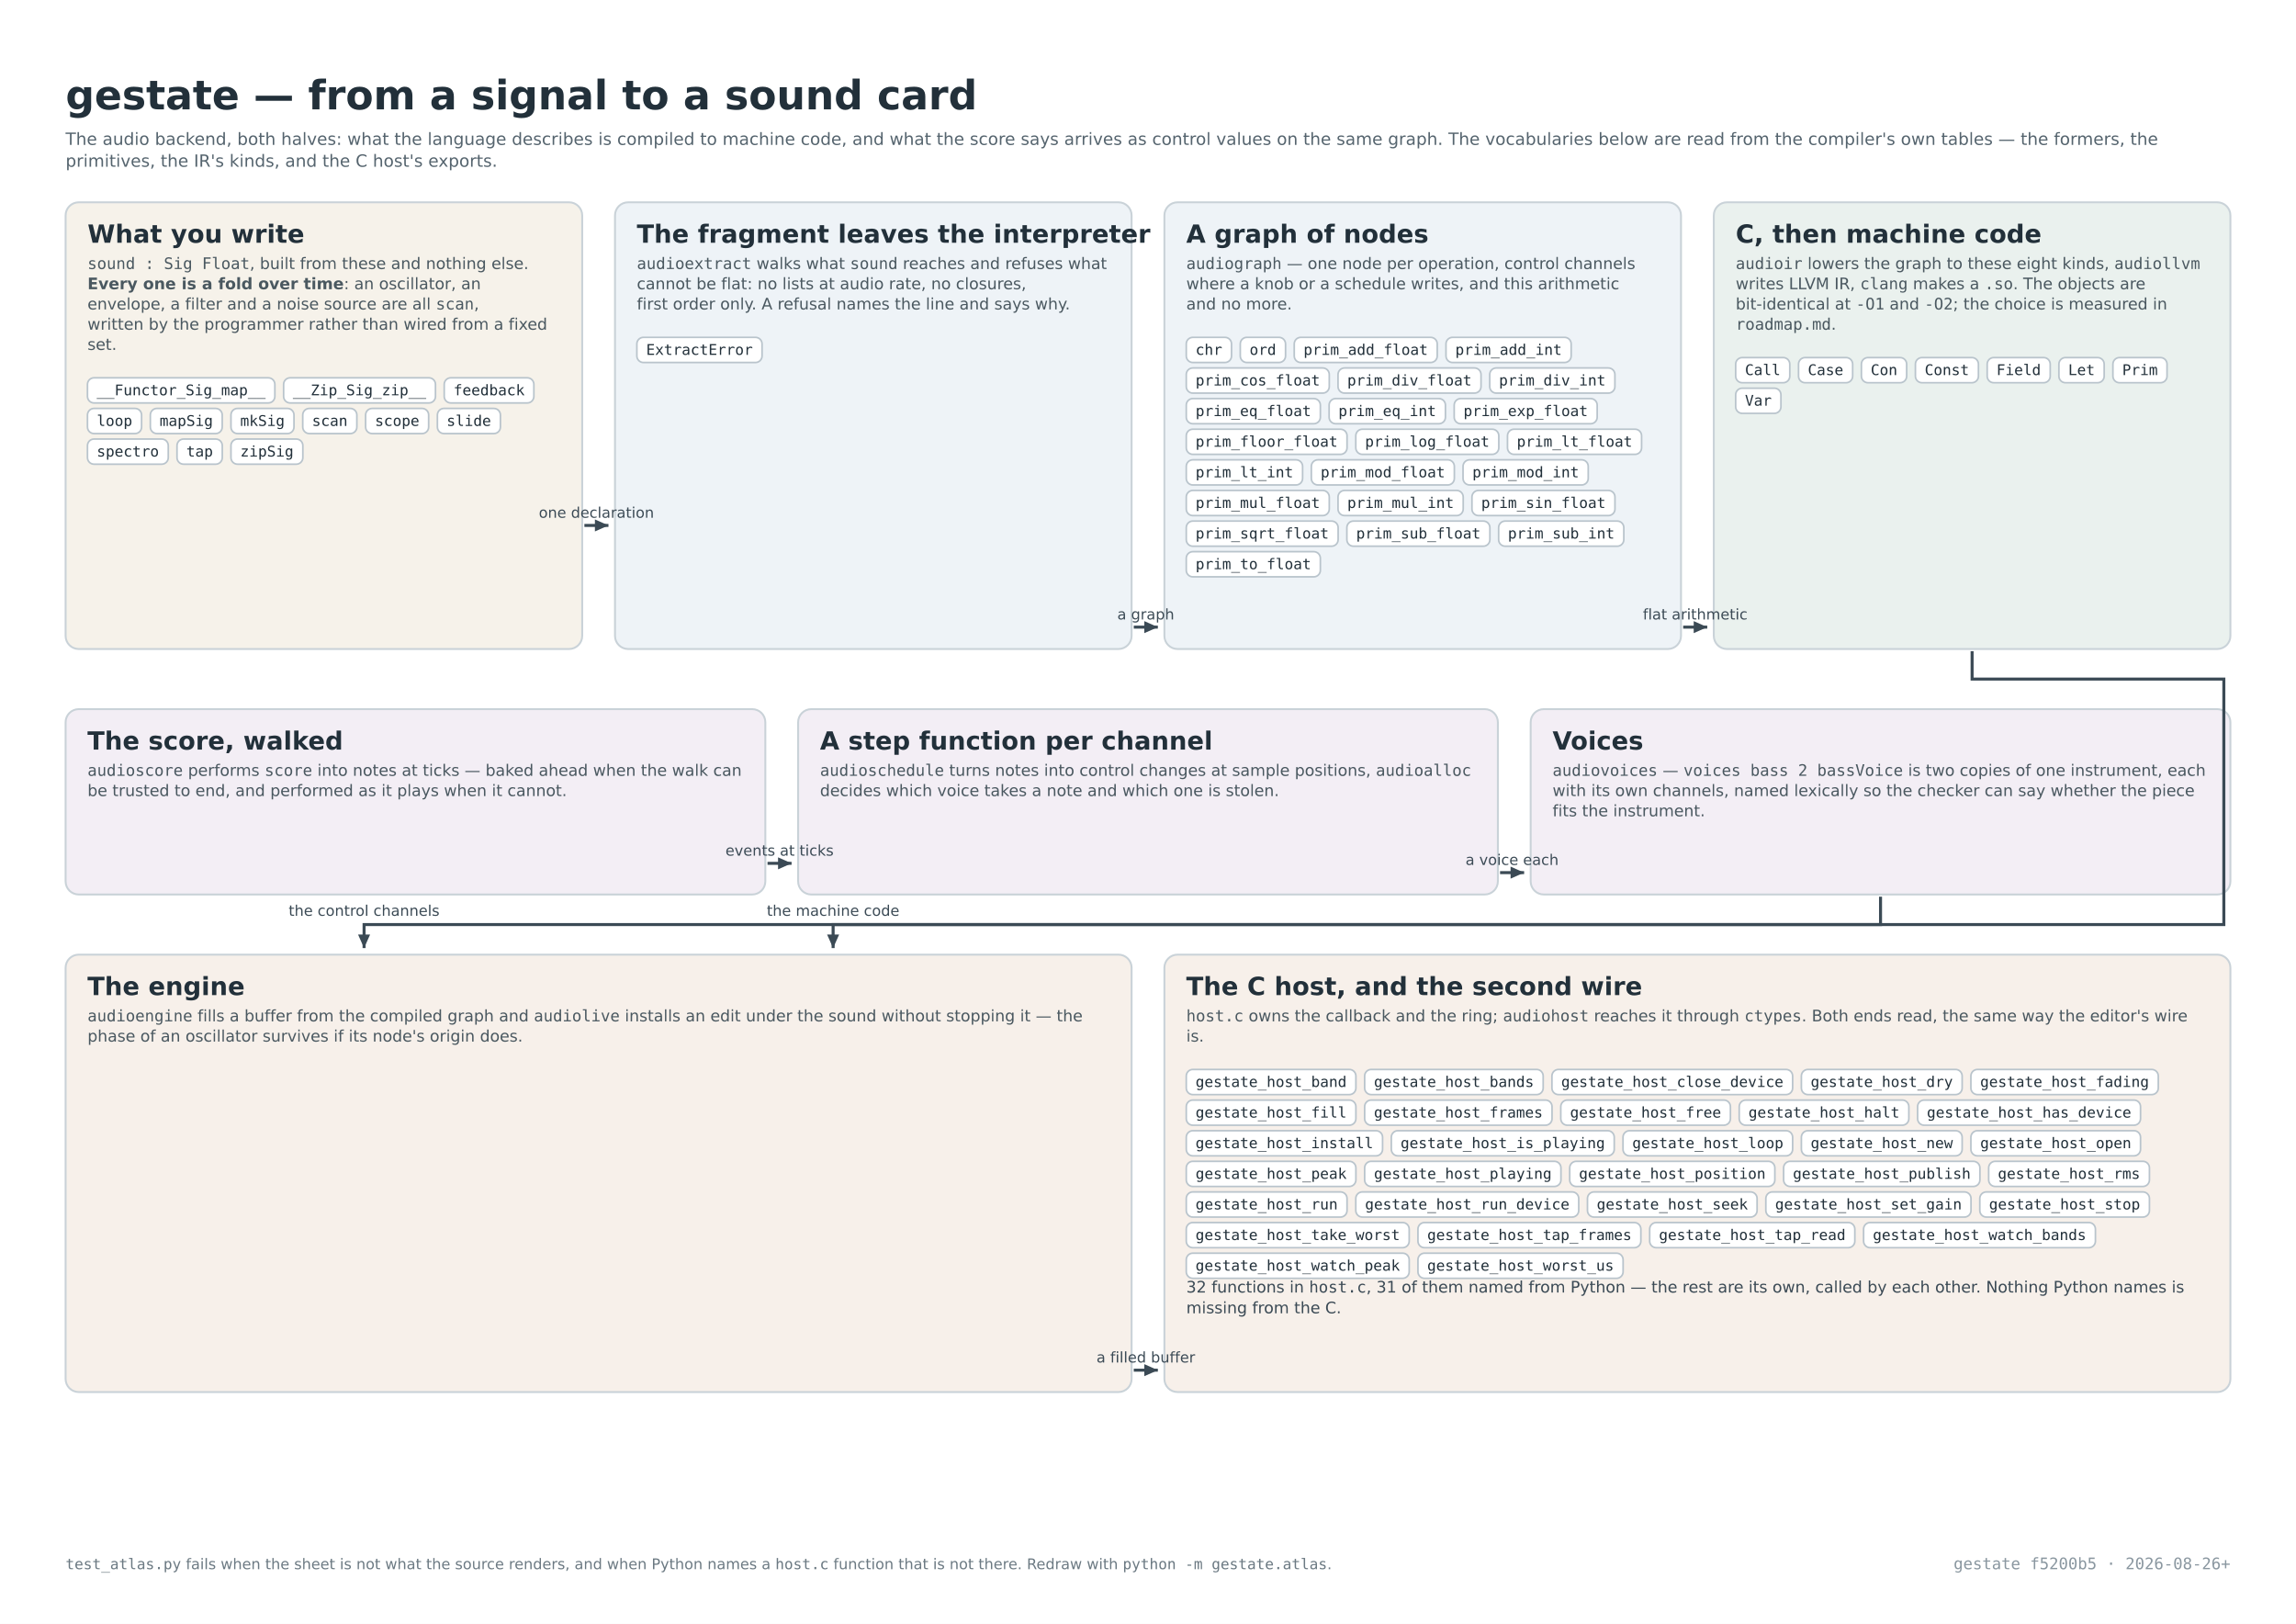
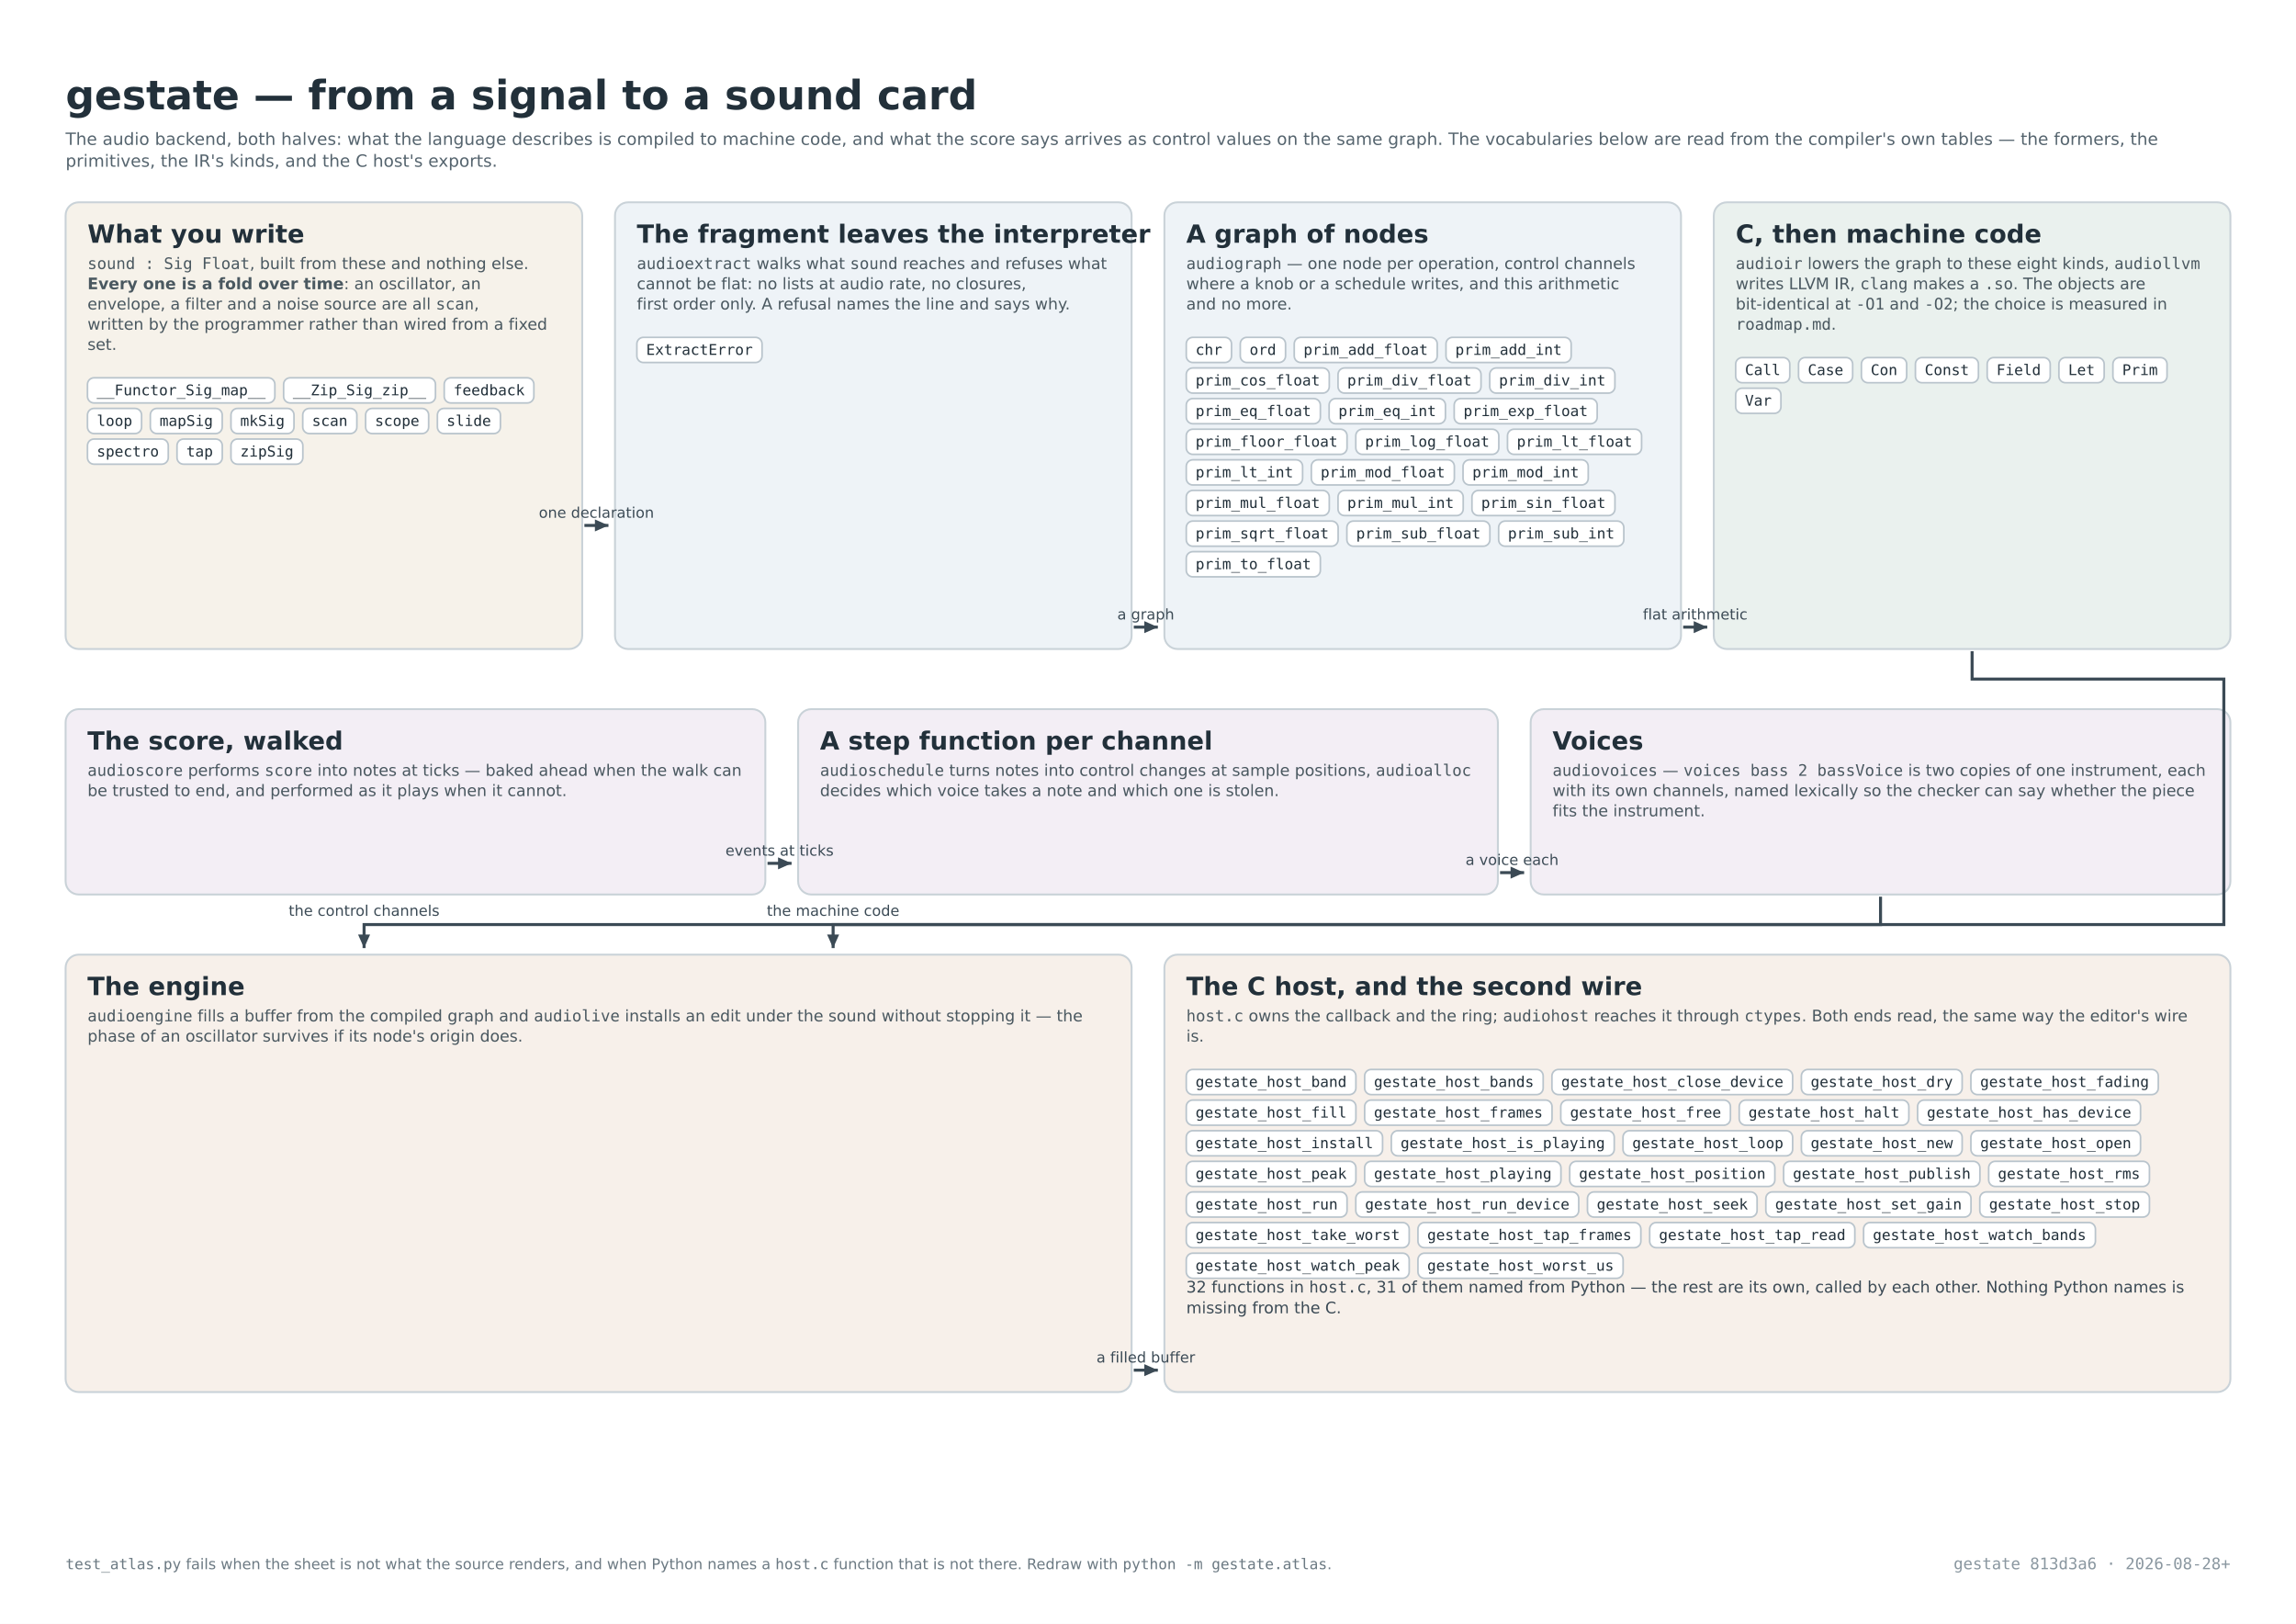
<svg xmlns="http://www.w3.org/2000/svg" width="420mm" height="297mm" viewBox="0 0 420 297">
  <defs>
    <marker id="tip" viewBox="0 0 10 10" refX="9" refY="5" markerWidth="5" markerHeight="5" orient="auto-start-reverse">
      <path d="M 0 1 L 9 5 L 0 9 z" fill="#3b4a55" />
    </marker>
  </defs>
  <style>
  text { font-family: 'DejaVu Sans', Verdana, sans-serif; fill: #22303a; }
  .mono, .chiptext { font-family: 'DejaVu Sans Mono', Consolas, monospace; }
  .title { font-size: 7.4px; font-weight: 700; }
  .subtitle { font-size: 3.1px; fill: #55646e; }
  .foot { font-size: 2.7px; fill: #6b7982; }
  .stamp { font-size: 2.9px; fill: #8a97a0; text-anchor: end; font-family: 'DejaVu Sans Mono', Consolas, monospace; }
  .lane { stroke: #c9d2d8; stroke-width: 0.35; }
  .lanetitle { font-size: 4.6px; font-weight: 700; }
  .step { font-size: 3.6px; font-weight: 700; }
  .stepnum { font-size: 3.2px; fill: #93a2ab; }
  .home { font-size: 2.6px; fill: #6b7982; text-anchor: end; }
  .refuses { font-size: 2.6px; fill: #8a5a5a; }
  .note { font-size: 2.9px; fill: #4a5860; }
  .extra { font-size: 2.9px; fill: #3b4a55; }
  .chip { fill: #ffffff; stroke: #b9c4cc; stroke-width: 0.3; }
  .chiptext { font-size: 2.7px; text-anchor: middle; }
  .edge { stroke: #3b4a55; stroke-width: 0.55; fill: none; }
  .edgetext { font-size: 2.7px; fill: #3b4a55; text-anchor: middle; }
</style>
  <rect x="0" y="0" width="420" height="297" fill="#ffffff" />
  <text class="title" x="12.00" y="20.00">gestate — from a signal to a sound card</text>
  <text class="subtitle" x="12.00" y="26.50">The audio backend, both halves: what the language describes is compiled to machine code, and what the score says arrives as control values on the same graph. The vocabularies below are read from the compiler's own tables — the formers, the</text>
  <text class="subtitle" x="12.00" y="30.50">primitives, the IR's kinds, and the C host's exports.</text>
  <text class="foot" x="12.00" y="287.00">
    <tspan class="mono">test_atlas.py</tspan> fails when the sheet is not what the source renders, and when Python names a <tspan class="mono">host.c</tspan> function that is not there. Redraw with <tspan class="mono">python -m gestate.atlas</tspan>.</text>
-   <text class="stamp" x="408.00" y="287.00">gestate f5200b5 · 2026-08-26+</text>
+   <text class="stamp" x="408.00" y="287.00">gestate 813d3a6 · 2026-08-28+</text>
  <rect class="lane" x="12.00" y="37.00" width="94.50" height="81.70" rx="2.4" style="fill:#f6f2ea" />
  <text class="lanetitle" x="16.00" y="44.40">What you write</text>
  <text class="note" x="16.00" y="49.20">
    <tspan class="mono">sound : Sig Float</tspan>, built from these and nothing else.</text>
  <text class="note" x="16.00" y="52.90">
    <tspan font-weight="700">Every one is a fold over time</tspan>: an oscillator, an</text>
  <text class="note" x="16.00" y="56.60">envelope, a filter and a noise source are all <tspan class="mono">scan</tspan>,</text>
  <text class="note" x="16.00" y="60.30">written by the programmer rather than wired from a fixed</text>
  <text class="note" x="16.00" y="64.00">set.</text>
  <rect class="chip" x="16.00" y="69.10" width="34.28" height="4.6" rx="1.2" />
  <text class="chiptext" x="33.14" y="72.30">__Functor_Sig_map__</text>
  <rect class="chip" x="51.88" y="69.10" width="27.78" height="4.6" rx="1.2" />
  <text class="chiptext" x="65.77" y="72.30">__Zip_Sig_zip__</text>
  <rect class="chip" x="81.26" y="69.10" width="16.40" height="4.6" rx="1.2" />
  <text class="chiptext" x="89.47" y="72.30">feedback</text>
  <rect class="chip" x="16.00" y="74.70" width="9.90" height="4.6" rx="1.2" />
  <text class="chiptext" x="20.95" y="77.90">loop</text>
  <rect class="chip" x="27.50" y="74.70" width="13.15" height="4.6" rx="1.2" />
  <text class="chiptext" x="34.08" y="77.90">mapSig</text>
  <rect class="chip" x="42.25" y="74.70" width="11.53" height="4.6" rx="1.2" />
  <text class="chiptext" x="48.02" y="77.90">mkSig</text>
  <rect class="chip" x="55.38" y="74.70" width="9.90" height="4.6" rx="1.2" />
  <text class="chiptext" x="60.33" y="77.90">scan</text>
  <rect class="chip" x="66.88" y="74.70" width="11.53" height="4.6" rx="1.2" />
  <text class="chiptext" x="72.65" y="77.90">scope</text>
  <rect class="chip" x="80.01" y="74.70" width="11.53" height="4.6" rx="1.2" />
  <text class="chiptext" x="85.77" y="77.90">slide</text>
  <rect class="chip" x="16.00" y="80.30" width="14.78" height="4.6" rx="1.2" />
  <text class="chiptext" x="23.39" y="83.50">spectro</text>
  <rect class="chip" x="32.38" y="80.30" width="8.28" height="4.6" rx="1.2" />
  <text class="chiptext" x="36.52" y="83.50">tap</text>
  <rect class="chip" x="42.25" y="80.30" width="13.15" height="4.6" rx="1.2" />
  <text class="chiptext" x="48.83" y="83.50">zipSig</text>
  <rect class="lane" x="112.50" y="37.00" width="94.50" height="81.70" rx="2.4" style="fill:#eef3f7" />
  <text class="lanetitle" x="116.50" y="44.40">The fragment leaves the interpreter</text>
  <text class="note" x="116.50" y="49.20">
    <tspan class="mono">audioextract</tspan> walks what <tspan class="mono">sound</tspan> reaches and refuses what</text>
  <text class="note" x="116.50" y="52.90">cannot be flat: no lists at audio rate, no closures,</text>
  <text class="note" x="116.50" y="56.60">first order only. A refusal names the line and says why.</text>
  <rect class="chip" x="116.50" y="61.70" width="22.90" height="4.6" rx="1.2" />
  <text class="chiptext" x="127.95" y="64.90">ExtractError</text>
  <rect class="lane" x="213.00" y="37.00" width="94.50" height="81.70" rx="2.4" style="fill:#eef3f7" />
  <text class="lanetitle" x="217.00" y="44.40">A graph of nodes</text>
  <text class="note" x="217.00" y="49.20">
    <tspan class="mono">audiograph</tspan> — one node per operation, control channels</text>
  <text class="note" x="217.00" y="52.90">where a knob or a schedule writes, and this arithmetic</text>
  <text class="note" x="217.00" y="56.60">and no more.</text>
  <rect class="chip" x="217.00" y="61.70" width="8.28" height="4.6" rx="1.2" />
  <text class="chiptext" x="221.14" y="64.90">chr</text>
  <rect class="chip" x="226.88" y="61.70" width="8.28" height="4.6" rx="1.2" />
  <text class="chiptext" x="231.01" y="64.90">ord</text>
  <rect class="chip" x="236.75" y="61.70" width="26.16" height="4.6" rx="1.2" />
  <text class="chiptext" x="249.83" y="64.90">prim_add_float</text>
  <rect class="chip" x="264.51" y="61.70" width="22.90" height="4.6" rx="1.2" />
  <text class="chiptext" x="275.96" y="64.90">prim_add_int</text>
  <rect class="chip" x="217.00" y="67.30" width="26.16" height="4.6" rx="1.2" />
  <text class="chiptext" x="230.08" y="70.50">prim_cos_float</text>
  <rect class="chip" x="244.76" y="67.30" width="26.16" height="4.6" rx="1.2" />
  <text class="chiptext" x="257.83" y="70.50">prim_div_float</text>
  <rect class="chip" x="272.51" y="67.30" width="22.90" height="4.6" rx="1.2" />
  <text class="chiptext" x="283.96" y="70.50">prim_div_int</text>
  <rect class="chip" x="217.00" y="72.90" width="24.53" height="4.6" rx="1.2" />
  <text class="chiptext" x="229.27" y="76.10">prim_eq_float</text>
  <rect class="chip" x="243.13" y="72.90" width="21.28" height="4.6" rx="1.2" />
  <text class="chiptext" x="253.77" y="76.10">prim_eq_int</text>
  <rect class="chip" x="266.01" y="72.90" width="26.16" height="4.6" rx="1.2" />
  <text class="chiptext" x="279.09" y="76.10">prim_exp_float</text>
  <rect class="chip" x="217.00" y="78.50" width="29.41" height="4.6" rx="1.2" />
  <text class="chiptext" x="231.70" y="81.70">prim_floor_float</text>
  <rect class="chip" x="248.01" y="78.50" width="26.16" height="4.6" rx="1.2" />
  <text class="chiptext" x="261.08" y="81.70">prim_log_float</text>
  <rect class="chip" x="275.76" y="78.50" width="24.53" height="4.6" rx="1.2" />
  <text class="chiptext" x="288.03" y="81.70">prim_lt_float</text>
  <rect class="chip" x="217.00" y="84.10" width="21.28" height="4.6" rx="1.2" />
  <text class="chiptext" x="227.64" y="87.30">prim_lt_int</text>
  <rect class="chip" x="239.88" y="84.10" width="26.16" height="4.6" rx="1.2" />
  <text class="chiptext" x="252.96" y="87.30">prim_mod_float</text>
  <rect class="chip" x="267.63" y="84.10" width="22.90" height="4.6" rx="1.2" />
  <text class="chiptext" x="279.09" y="87.30">prim_mod_int</text>
  <rect class="chip" x="217.00" y="89.70" width="26.16" height="4.6" rx="1.2" />
  <text class="chiptext" x="230.08" y="92.90">prim_mul_float</text>
  <rect class="chip" x="244.76" y="89.70" width="22.90" height="4.6" rx="1.2" />
  <text class="chiptext" x="256.21" y="92.90">prim_mul_int</text>
  <rect class="chip" x="269.26" y="89.70" width="26.16" height="4.6" rx="1.2" />
  <text class="chiptext" x="282.34" y="92.90">prim_sin_float</text>
  <rect class="chip" x="217.00" y="95.30" width="27.78" height="4.6" rx="1.2" />
  <text class="chiptext" x="230.89" y="98.50">prim_sqrt_float</text>
  <rect class="chip" x="246.38" y="95.30" width="26.16" height="4.6" rx="1.2" />
  <text class="chiptext" x="259.46" y="98.50">prim_sub_float</text>
  <rect class="chip" x="274.14" y="95.30" width="22.90" height="4.6" rx="1.2" />
  <text class="chiptext" x="285.59" y="98.50">prim_sub_int</text>
  <rect class="chip" x="217.00" y="100.90" width="24.53" height="4.6" rx="1.2" />
  <text class="chiptext" x="229.27" y="104.10">prim_to_float</text>
  <rect class="lane" x="313.50" y="37.00" width="94.50" height="81.70" rx="2.4" style="fill:#eaf1ee" />
  <text class="lanetitle" x="317.50" y="44.40">C, then machine code</text>
  <text class="note" x="317.50" y="49.20">
    <tspan class="mono">audioir</tspan> lowers the graph to these eight kinds, <tspan class="mono">audiollvm</tspan>
  </text>
  <text class="note" x="317.50" y="52.90">writes LLVM IR, <tspan class="mono">clang</tspan> makes a <tspan class="mono">.so</tspan>. The objects are</text>
  <text class="note" x="317.50" y="56.60">bit-identical at <tspan class="mono">-O1</tspan> and <tspan class="mono">-O2</tspan>; the choice is measured in</text>
  <text class="note" x="317.50" y="60.30">
    <tspan class="mono">roadmap.md</tspan>.</text>
  <rect class="chip" x="317.50" y="65.40" width="9.90" height="4.6" rx="1.2" />
  <text class="chiptext" x="322.45" y="68.60">Call</text>
  <rect class="chip" x="329.00" y="65.40" width="9.90" height="4.6" rx="1.2" />
  <text class="chiptext" x="333.95" y="68.60">Case</text>
  <rect class="chip" x="340.50" y="65.40" width="8.28" height="4.6" rx="1.2" />
  <text class="chiptext" x="344.64" y="68.60">Con</text>
  <rect class="chip" x="350.38" y="65.40" width="11.53" height="4.6" rx="1.2" />
  <text class="chiptext" x="356.14" y="68.60">Const</text>
  <rect class="chip" x="363.51" y="65.40" width="11.53" height="4.6" rx="1.2" />
  <text class="chiptext" x="369.27" y="68.60">Field</text>
  <rect class="chip" x="376.63" y="65.40" width="8.28" height="4.6" rx="1.2" />
  <text class="chiptext" x="380.77" y="68.60">Let</text>
  <rect class="chip" x="386.51" y="65.40" width="9.90" height="4.6" rx="1.2" />
  <text class="chiptext" x="391.46" y="68.60">Prim</text>
  <rect class="chip" x="317.50" y="71.00" width="8.28" height="4.6" rx="1.2" />
  <text class="chiptext" x="321.64" y="74.20">Var</text>
  <rect class="lane" x="12.00" y="129.70" width="128.00" height="33.90" rx="2.4" style="fill:#f3eef5" />
  <text class="lanetitle" x="16.00" y="137.10">The score, walked</text>
  <text class="note" x="16.00" y="141.90">
    <tspan class="mono">audioscore</tspan> performs <tspan class="mono">score</tspan> into notes at ticks — baked ahead when the walk can</text>
  <text class="note" x="16.00" y="145.60">be trusted to end, and performed as it plays when it cannot.</text>
  <rect class="lane" x="146.00" y="129.70" width="128.00" height="33.90" rx="2.4" style="fill:#f3eef5" />
  <text class="lanetitle" x="150.00" y="137.10">A step function per channel</text>
  <text class="note" x="150.00" y="141.90">
    <tspan class="mono">audioschedule</tspan> turns notes into control changes at sample positions, <tspan class="mono">audioalloc</tspan>
  </text>
  <text class="note" x="150.00" y="145.60">decides which voice takes a note and which one is stolen.</text>
  <rect class="lane" x="280.00" y="129.70" width="128.00" height="33.90" rx="2.4" style="fill:#f3eef5" />
  <text class="lanetitle" x="284.00" y="137.10">Voices</text>
  <text class="note" x="284.00" y="141.90">
    <tspan class="mono">audiovoices</tspan> — <tspan class="mono">voices bass 2 bassVoice</tspan> is two copies of one instrument, each</text>
  <text class="note" x="284.00" y="145.60">with its own channels, named lexically so the checker can say whether the piece</text>
  <text class="note" x="284.00" y="149.30">fits the instrument.</text>
  <rect class="lane" x="12.00" y="174.60" width="195.00" height="80.00" rx="2.4" style="fill:#f7f0ea" />
  <text class="lanetitle" x="16.00" y="182.00">The engine</text>
  <text class="note" x="16.00" y="186.80">
    <tspan class="mono">audioengine</tspan> fills a buffer from the compiled graph and <tspan class="mono">audiolive</tspan> installs an edit under the sound without stopping it — the</text>
  <text class="note" x="16.00" y="190.50">phase of an oscillator survives if its node's origin does.</text>
  <rect class="lane" x="213.00" y="174.60" width="195.00" height="80.00" rx="2.4" style="fill:#f7f0ea" />
  <text class="lanetitle" x="217.00" y="182.00">The C host, and the second wire</text>
  <text class="note" x="217.00" y="186.80">
    <tspan class="mono">host.c</tspan> owns the callback and the ring; <tspan class="mono">audiohost</tspan> reaches it through <tspan class="mono">ctypes</tspan>. Both ends read, the same way the editor's wire</text>
  <text class="note" x="217.00" y="190.50">is.</text>
  <rect class="chip" x="217.00" y="195.60" width="31.03" height="4.6" rx="1.2" />
  <text class="chiptext" x="232.52" y="198.80">gestate_host_band</text>
  <rect class="chip" x="249.63" y="195.60" width="32.66" height="4.6" rx="1.2" />
  <text class="chiptext" x="265.96" y="198.80">gestate_host_bands</text>
  <rect class="chip" x="283.89" y="195.60" width="44.03" height="4.6" rx="1.2" />
  <text class="chiptext" x="305.91" y="198.80">gestate_host_close_device</text>
  <rect class="chip" x="329.52" y="195.60" width="29.41" height="4.6" rx="1.2" />
  <text class="chiptext" x="344.23" y="198.80">gestate_host_dry</text>
  <rect class="chip" x="360.53" y="195.60" width="34.28" height="4.6" rx="1.2" />
  <text class="chiptext" x="377.67" y="198.80">gestate_host_fading</text>
  <rect class="chip" x="217.00" y="201.20" width="31.03" height="4.6" rx="1.2" />
  <text class="chiptext" x="232.52" y="204.40">gestate_host_fill</text>
  <rect class="chip" x="249.63" y="201.20" width="34.28" height="4.6" rx="1.2" />
  <text class="chiptext" x="266.77" y="204.40">gestate_host_frames</text>
  <rect class="chip" x="285.51" y="201.20" width="31.03" height="4.6" rx="1.2" />
  <text class="chiptext" x="301.03" y="204.40">gestate_host_free</text>
  <rect class="chip" x="318.15" y="201.20" width="31.03" height="4.6" rx="1.2" />
  <text class="chiptext" x="333.66" y="204.40">gestate_host_halt</text>
  <rect class="chip" x="350.78" y="201.20" width="40.78" height="4.6" rx="1.2" />
  <text class="chiptext" x="371.17" y="204.40">gestate_host_has_device</text>
  <rect class="chip" x="217.00" y="206.80" width="35.91" height="4.6" rx="1.2" />
  <text class="chiptext" x="234.95" y="210.00">gestate_host_install</text>
  <rect class="chip" x="254.51" y="206.80" width="40.78" height="4.6" rx="1.2" />
  <text class="chiptext" x="274.90" y="210.00">gestate_host_is_playing</text>
  <rect class="chip" x="296.89" y="206.80" width="31.03" height="4.6" rx="1.2" />
  <text class="chiptext" x="312.41" y="210.00">gestate_host_loop</text>
  <rect class="chip" x="329.52" y="206.80" width="29.41" height="4.6" rx="1.2" />
  <text class="chiptext" x="344.23" y="210.00">gestate_host_new</text>
  <rect class="chip" x="360.53" y="206.80" width="31.03" height="4.6" rx="1.2" />
  <text class="chiptext" x="376.05" y="210.00">gestate_host_open</text>
  <rect class="chip" x="217.00" y="212.40" width="31.03" height="4.6" rx="1.2" />
  <text class="chiptext" x="232.52" y="215.60">gestate_host_peak</text>
  <rect class="chip" x="249.63" y="212.40" width="35.91" height="4.6" rx="1.2" />
  <text class="chiptext" x="267.59" y="215.60">gestate_host_playing</text>
  <rect class="chip" x="287.14" y="212.40" width="37.53" height="4.6" rx="1.2" />
  <text class="chiptext" x="305.91" y="215.60">gestate_host_position</text>
  <rect class="chip" x="326.27" y="212.40" width="35.91" height="4.6" rx="1.2" />
  <text class="chiptext" x="344.23" y="215.60">gestate_host_publish</text>
  <rect class="chip" x="363.78" y="212.40" width="29.41" height="4.6" rx="1.2" />
  <text class="chiptext" x="378.48" y="215.60">gestate_host_rms</text>
  <rect class="chip" x="217.00" y="218.00" width="29.41" height="4.6" rx="1.2" />
  <text class="chiptext" x="231.70" y="221.20">gestate_host_run</text>
  <rect class="chip" x="248.01" y="218.00" width="40.78" height="4.6" rx="1.2" />
  <text class="chiptext" x="268.40" y="221.20">gestate_host_run_device</text>
  <rect class="chip" x="290.39" y="218.00" width="31.03" height="4.6" rx="1.2" />
  <text class="chiptext" x="305.91" y="221.20">gestate_host_seek</text>
  <rect class="chip" x="323.02" y="218.00" width="37.53" height="4.6" rx="1.2" />
  <text class="chiptext" x="341.79" y="221.20">gestate_host_set_gain</text>
  <rect class="chip" x="362.16" y="218.00" width="31.03" height="4.6" rx="1.2" />
  <text class="chiptext" x="377.67" y="221.20">gestate_host_stop</text>
  <rect class="chip" x="217.00" y="223.60" width="40.78" height="4.6" rx="1.2" />
  <text class="chiptext" x="237.39" y="226.80">gestate_host_take_worst</text>
  <rect class="chip" x="259.38" y="223.60" width="40.78" height="4.6" rx="1.2" />
  <text class="chiptext" x="279.78" y="226.80">gestate_host_tap_frames</text>
  <rect class="chip" x="301.77" y="223.60" width="37.53" height="4.6" rx="1.2" />
  <text class="chiptext" x="320.54" y="226.80">gestate_host_tap_read</text>
  <rect class="chip" x="340.90" y="223.60" width="42.41" height="4.6" rx="1.2" />
  <text class="chiptext" x="362.11" y="226.80">gestate_host_watch_bands</text>
  <rect class="chip" x="217.00" y="229.20" width="40.78" height="4.6" rx="1.2" />
  <text class="chiptext" x="237.39" y="232.40">gestate_host_watch_peak</text>
  <rect class="chip" x="259.38" y="229.20" width="37.53" height="4.6" rx="1.2" />
  <text class="chiptext" x="278.15" y="232.40">gestate_host_worst_us</text>
  <text class="extra" x="217.00" y="236.40">32 functions in <tspan class="mono">host.c</tspan>, 31 of them named from Python — the rest are its own, called by each other. Nothing Python names is</text>
  <text class="extra" x="217.00" y="240.20">missing from the C.</text>
  <path class="edge" d="M106.90,96.10 L111.30,96.10" marker-end="url(#tip)" />
  <text class="edgetext" x="109.10" y="94.70">one declaration</text>
  <path class="edge" d="M207.40,114.70 L211.80,114.70" marker-end="url(#tip)" />
  <text class="edgetext" x="209.60" y="113.30">a graph</text>
  <path class="edge" d="M307.90,114.70 L312.30,114.70" marker-end="url(#tip)" />
  <text class="edgetext" x="310.10" y="113.30">flat arithmetic</text>
  <path class="edge" d="M140.40,157.90 L144.80,157.90" marker-end="url(#tip)" />
  <text class="edgetext" x="142.60" y="156.50">events at ticks</text>
  <path class="edge" d="M274.40,159.60 L278.80,159.60" marker-end="url(#tip)" />
  <text class="edgetext" x="276.60" y="158.20">a voice each</text>
  <path class="edge" d="M207.40,250.60 L211.80,250.60" marker-end="url(#tip)" />
  <text class="edgetext" x="209.60" y="249.20">a filled buffer</text>
  <path class="edge" d="M360.75,119.10 L360.75,124.20 L406.80,124.20 L406.80,169.10 L152.40,169.10 L152.40,173.40" marker-end="url(#tip)" />
  <path class="edge" d="M344.00,164.00 L344.00,169.10 L66.60,169.10 L66.60,173.40" marker-end="url(#tip)" />
  <text class="edgetext" x="152.40" y="167.50">the machine code</text>
  <text class="edgetext" x="66.60" y="167.50">the control channels</text>
</svg>
